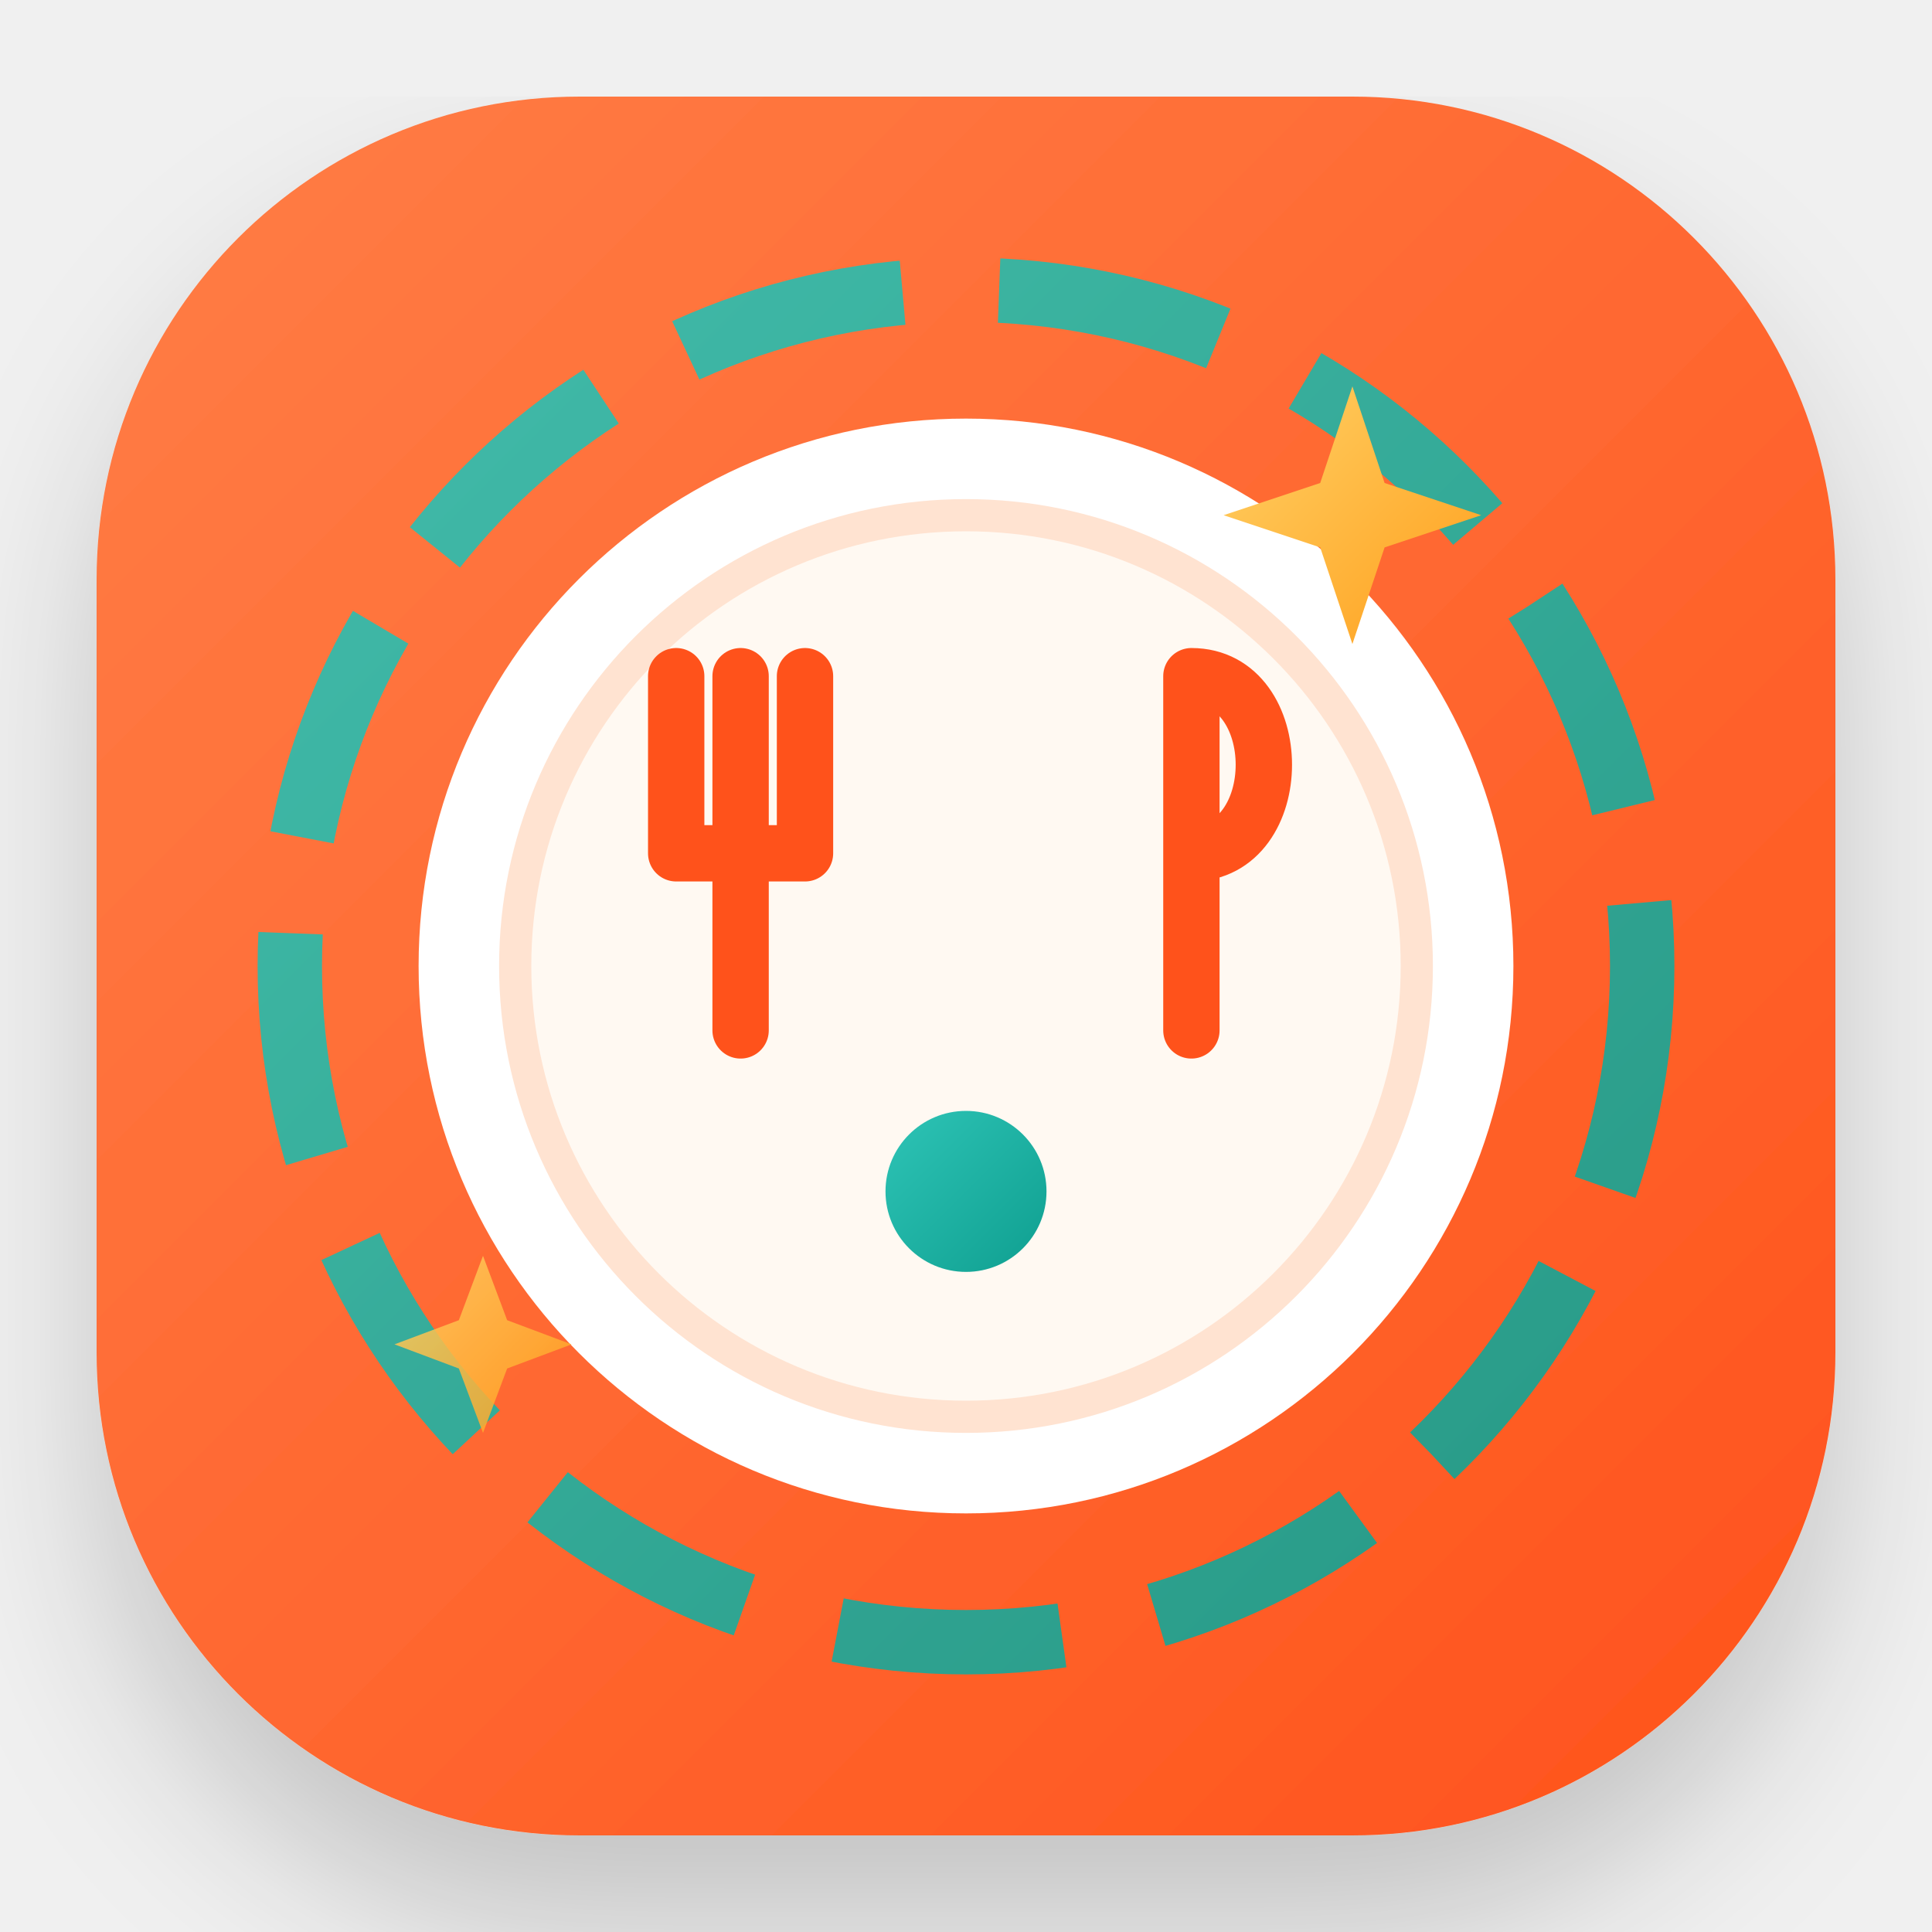
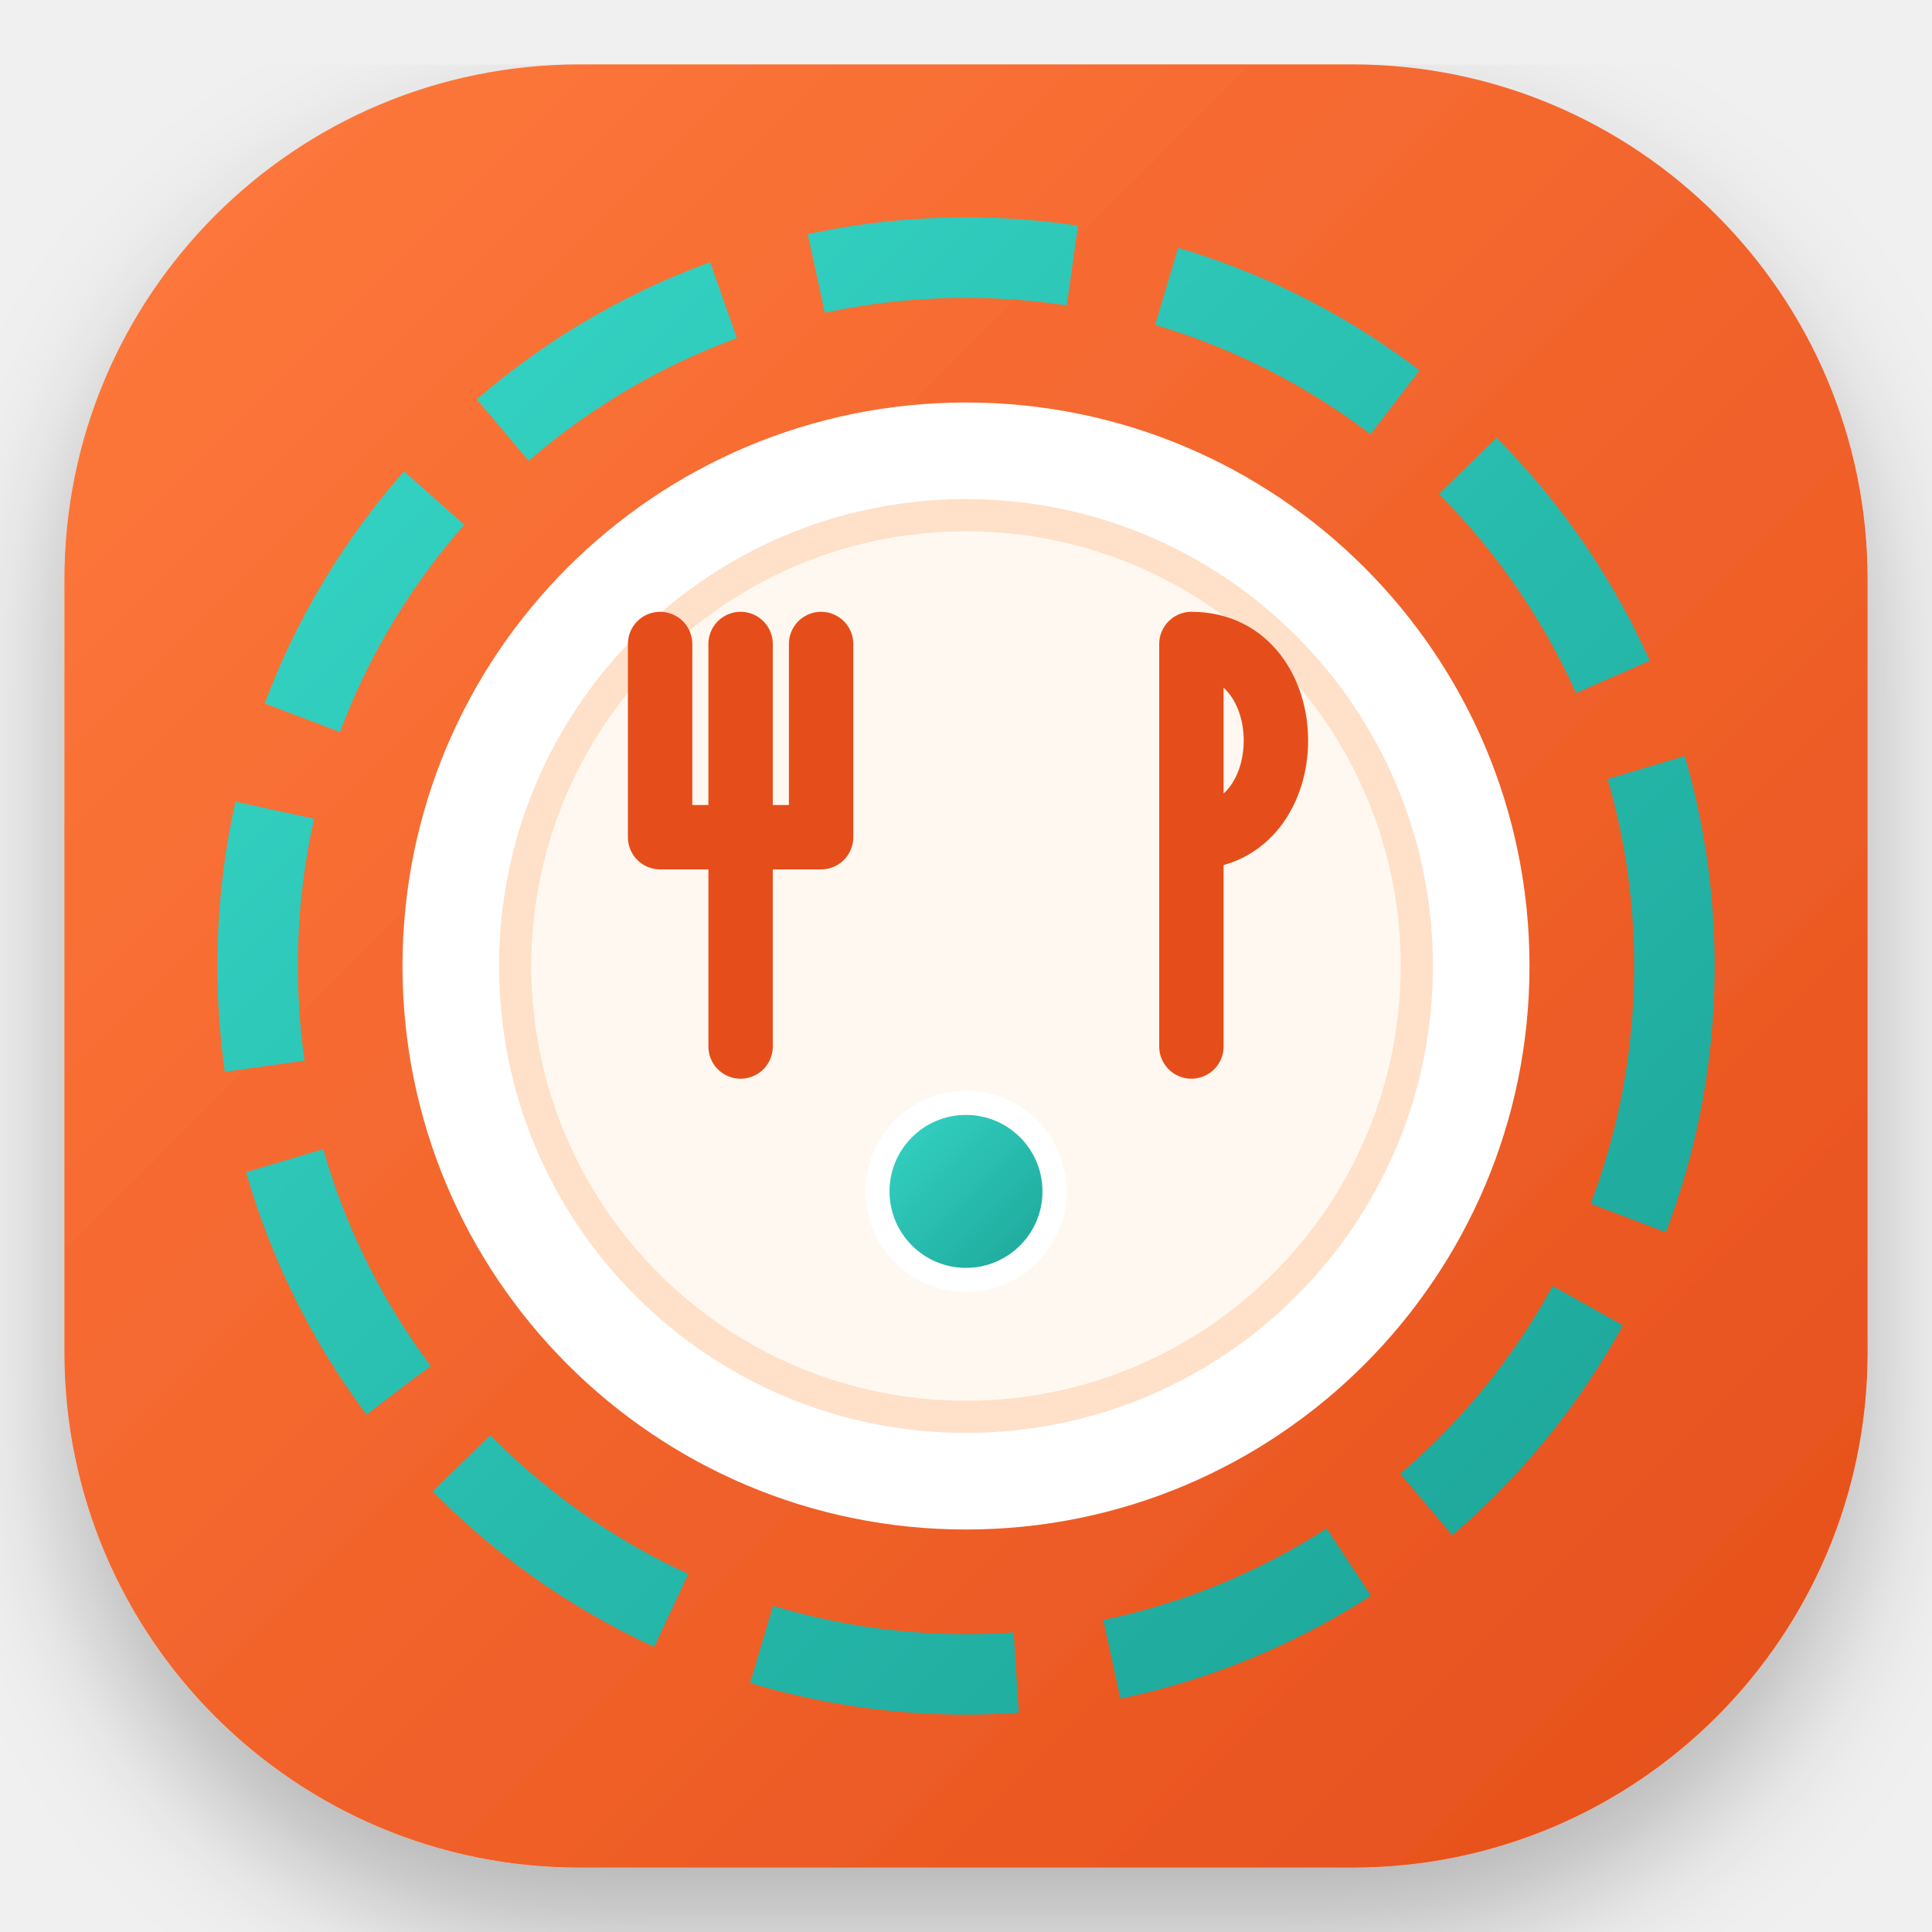
- <svg xmlns="http://www.w3.org/2000/svg" viewBox="0 0 120 120" width="100%" height="100%">
+ <svg xmlns="http://www.w3.org/2000/svg" viewBox="0 0 120 120">
  <defs>
-     <linearGradient id="bgGrad" x1="0%" y1="0%" x2="100%" y2="100%">
-       <stop offset="0%" stop-color="#FF7E47" />
-       <stop offset="100%" stop-color="#FF521B" />
+     <linearGradient id="orangeGrad" x1="0%" y1="0%" x2="100%" y2="100%">
+       <stop offset="0%" stop-color="#FF7A3D" />
+       <stop offset="100%" stop-color="#E54E1B" />
    </linearGradient>
-     <linearGradient id="tealGrad" x1="0%" y1="0%" x2="100%" y2="100%">
-       <stop offset="0%" stop-color="#2EC4B6" />
-       <stop offset="100%" stop-color="#0F9F90" />
+     <linearGradient id="tealGlow" x1="0%" y1="0%" x2="100%" y2="100%">
+       <stop offset="0%" stop-color="#36D7C7" />
+       <stop offset="100%" stop-color="#1BA396" />
    </linearGradient>
-     <linearGradient id="goldGrad" x1="0%" y1="0%" x2="100%" y2="100%">
-       <stop offset="0%" stop-color="#FFD166" />
-       <stop offset="100%" stop-color="#FF9F1C" />
+     <linearGradient id="goldStar" x1="0%" y1="0%" x2="100%" y2="100%">
+       <stop offset="0%" stop-color="#FFDF00" />
+       <stop offset="100%" stop-color="#FFA500" />
    </linearGradient>
-     <filter id="shadow" x="-10%" y="-10%" width="120%" height="120%">
-       <feDropShadow dx="0" dy="6" stdDeviation="5" flood-color="#000000" flood-opacity="0.18" />
+     <filter id="softGlow" x="-20%" y="-20%" width="140%" height="140%">
+       <feDropShadow dx="0" dy="4" stdDeviation="4" flood-color="#000000" flood-opacity="0.25" />
    </filter>
  </defs>
-   <rect x="6" y="6" width="108" height="108" rx="30" fill="url(#bgGrad)" filter="url(#shadow)" />
-   <circle cx="60" cy="60" r="42" fill="none" stroke="url(#tealGrad)" stroke-width="4" stroke-dasharray="14 6" opacity="0.9" />
-   <circle cx="60" cy="60" r="34" fill="#FFFFFF" />
-   <circle cx="60" cy="60" r="28" fill="#FFF9F2" stroke="#FFE3D1" stroke-width="2" />
-   <path d="M 46 42 V 64 M 42 42 V 53 H 50 V 42" stroke="#FF521B" stroke-width="3.5" stroke-linecap="round" stroke-linejoin="round" fill="none" />
-   <path d="M 74 42 V 64 M 74 42 C 80 42, 80 53, 74 53" stroke="#FF521B" stroke-width="3.5" stroke-linecap="round" fill="none" />
-   <circle cx="60" cy="74" r="5" fill="url(#tealGrad)" />
-   <path d="M 84 24 L 86 30 L 92 32 L 86 34 L 84 40 L 82 34 L 76 32 L 82 30 Z" fill="url(#goldGrad)" />
-   <path d="M 30 78 L 31.5 82 L 35.5 83.5 L 31.5 85 L 30 89 L 28.5 85 L 24.5 83.5 L 28.5 82 Z" fill="url(#goldGrad)" opacity="0.85" />
+   <rect x="4" y="4" width="112" height="112" rx="32" fill="url(#orangeGrad)" filter="url(#softGlow)" />
+   <circle cx="60" cy="60" r="44" fill="none" stroke="url(#tealGlow)" stroke-width="5" stroke-dasharray="16 6" />
+   <circle cx="60" cy="60" r="35" fill="#FFFFFF" />
+   <circle cx="60" cy="60" r="28" fill="#FFF8F0" stroke="#FFE0C8" stroke-width="2" />
+   <path d="M 46 40 V 65 M 41 40 V 52 H 51 V 40" stroke="#E54E1B" stroke-width="4" stroke-linecap="round" stroke-linejoin="round" fill="none" />
+   <path d="M 74 40 V 65 M 74 40 C 81 40, 81 52, 74 52" stroke="#E54E1B" stroke-width="4" stroke-linecap="round" fill="none" />
+   <circle cx="60" cy="74" r="5.5" fill="url(#tealGlow)" stroke="#FFFFFF" stroke-width="1.5" />
+   <path d="M 88 22 L 90.5 28.5 L 97 L 30.5 31 L 90.5 33.5 L 88 40 L 85.5 33.5 L 79 L 85.5 28.5 Z" fill="url(#goldStar)" />
</svg>
